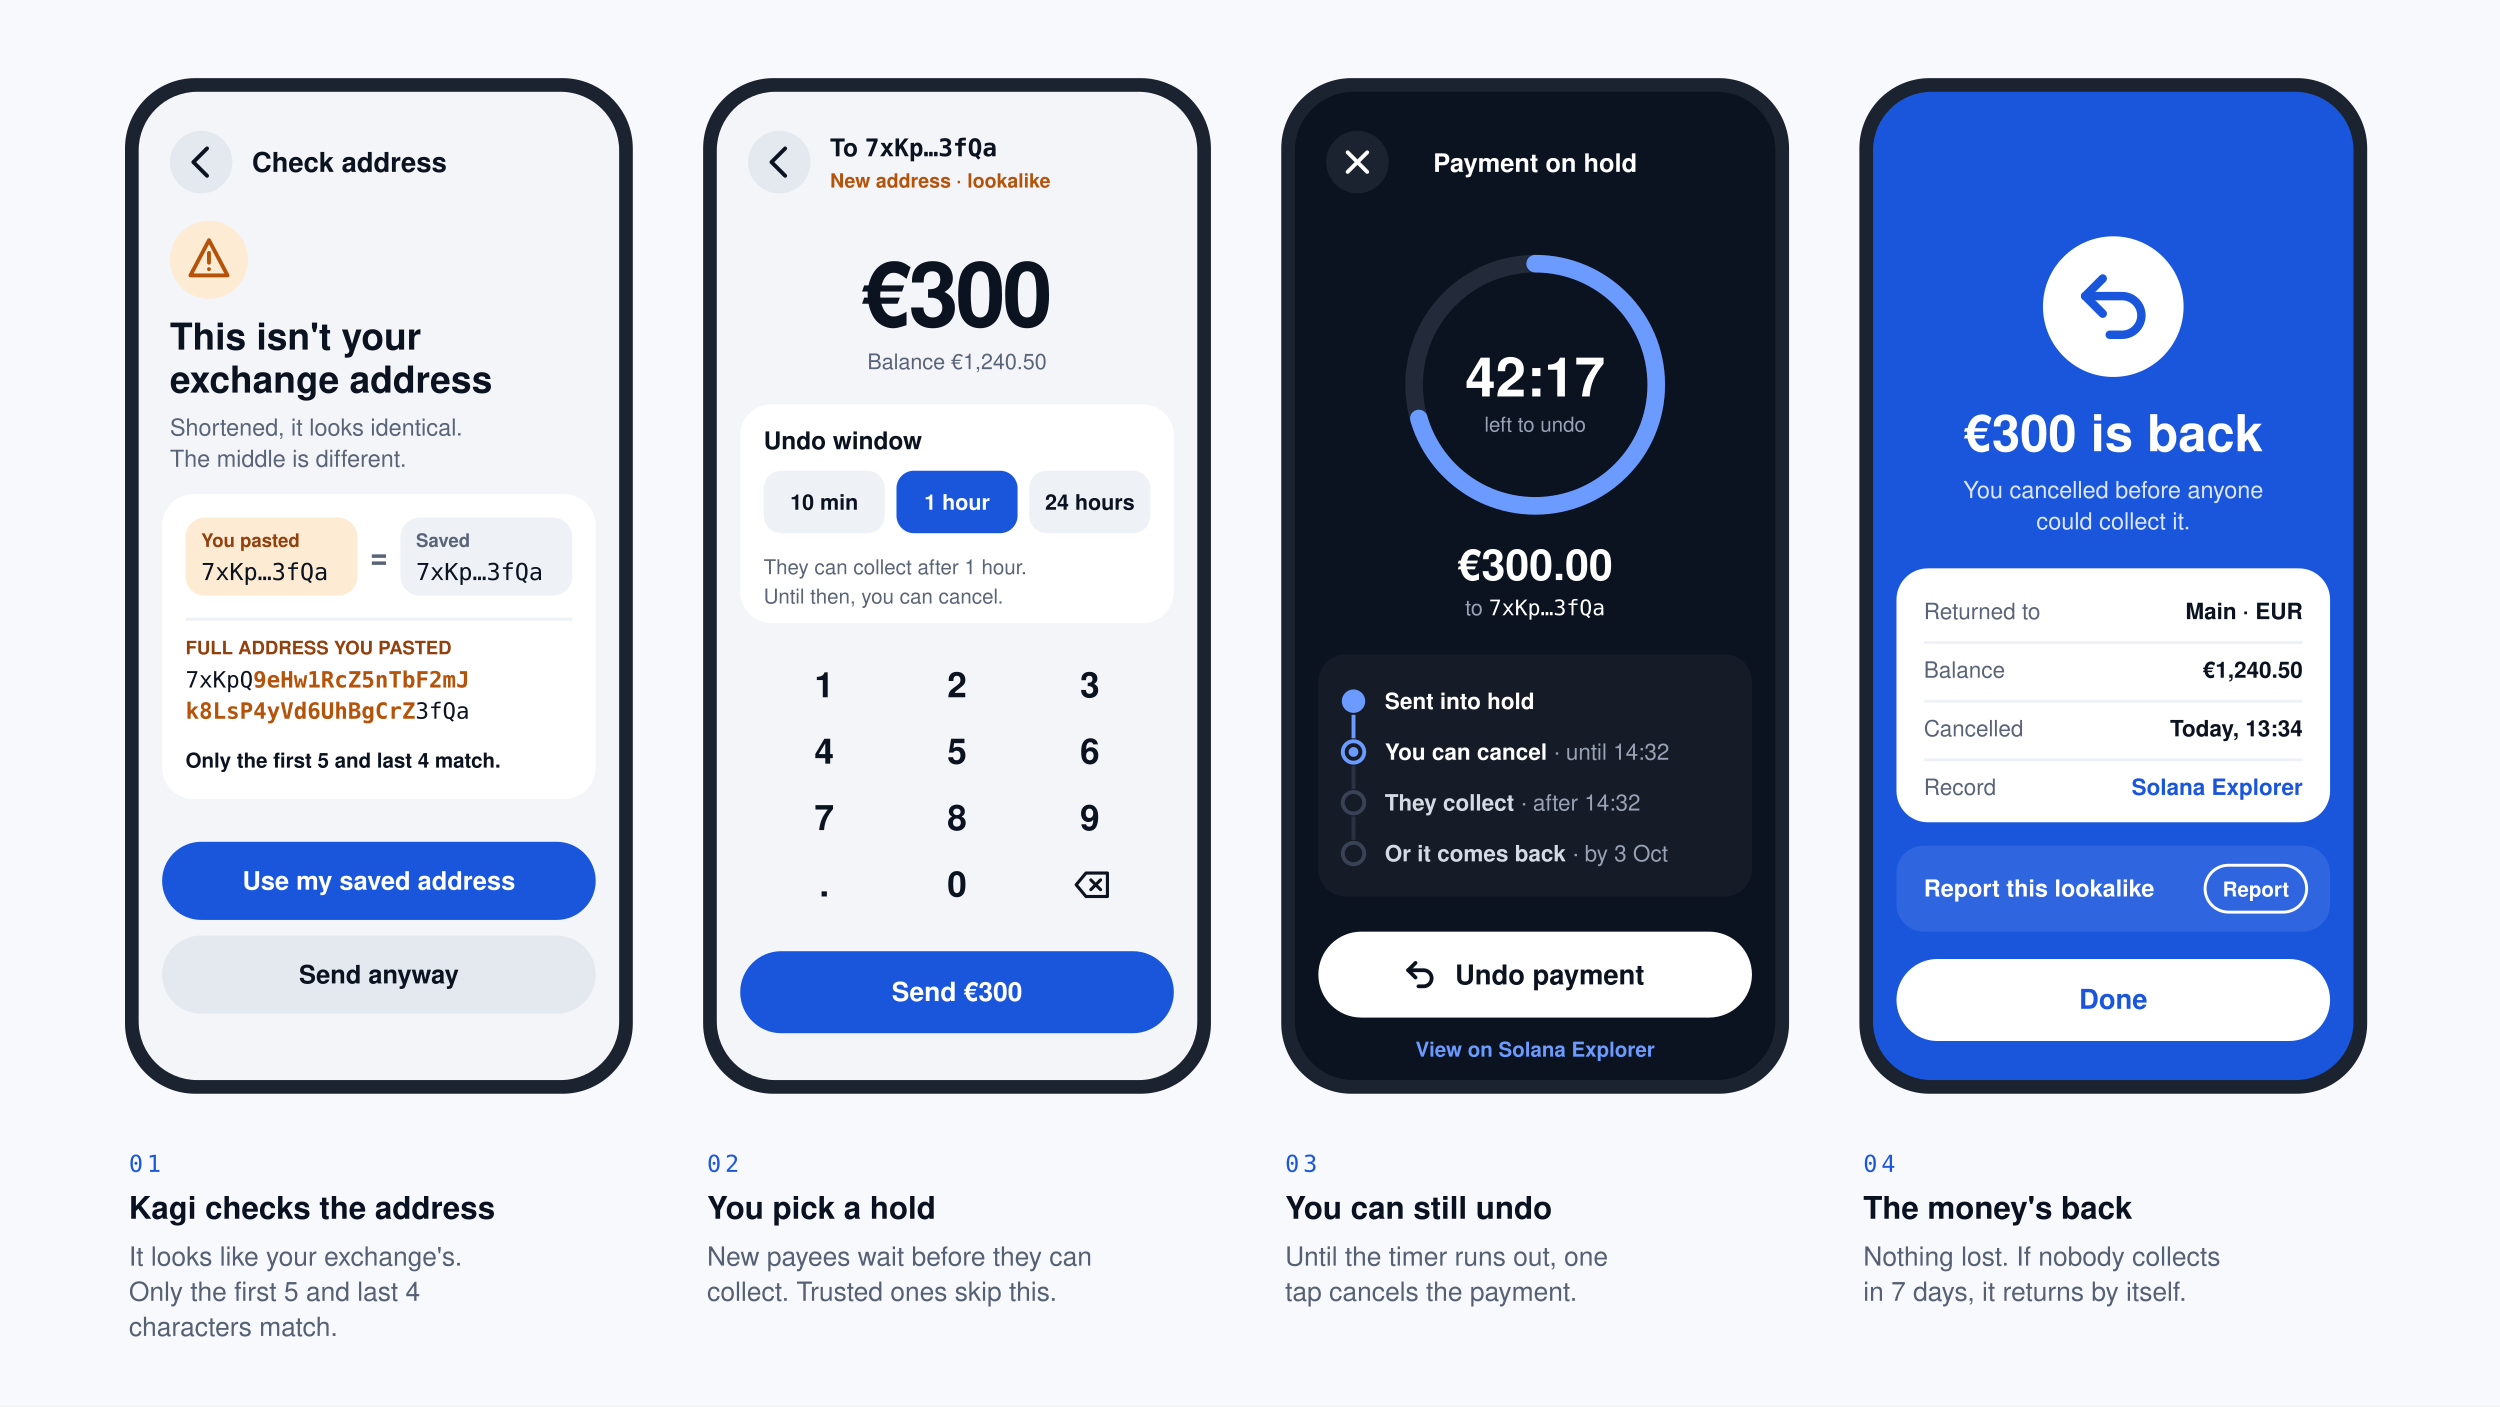
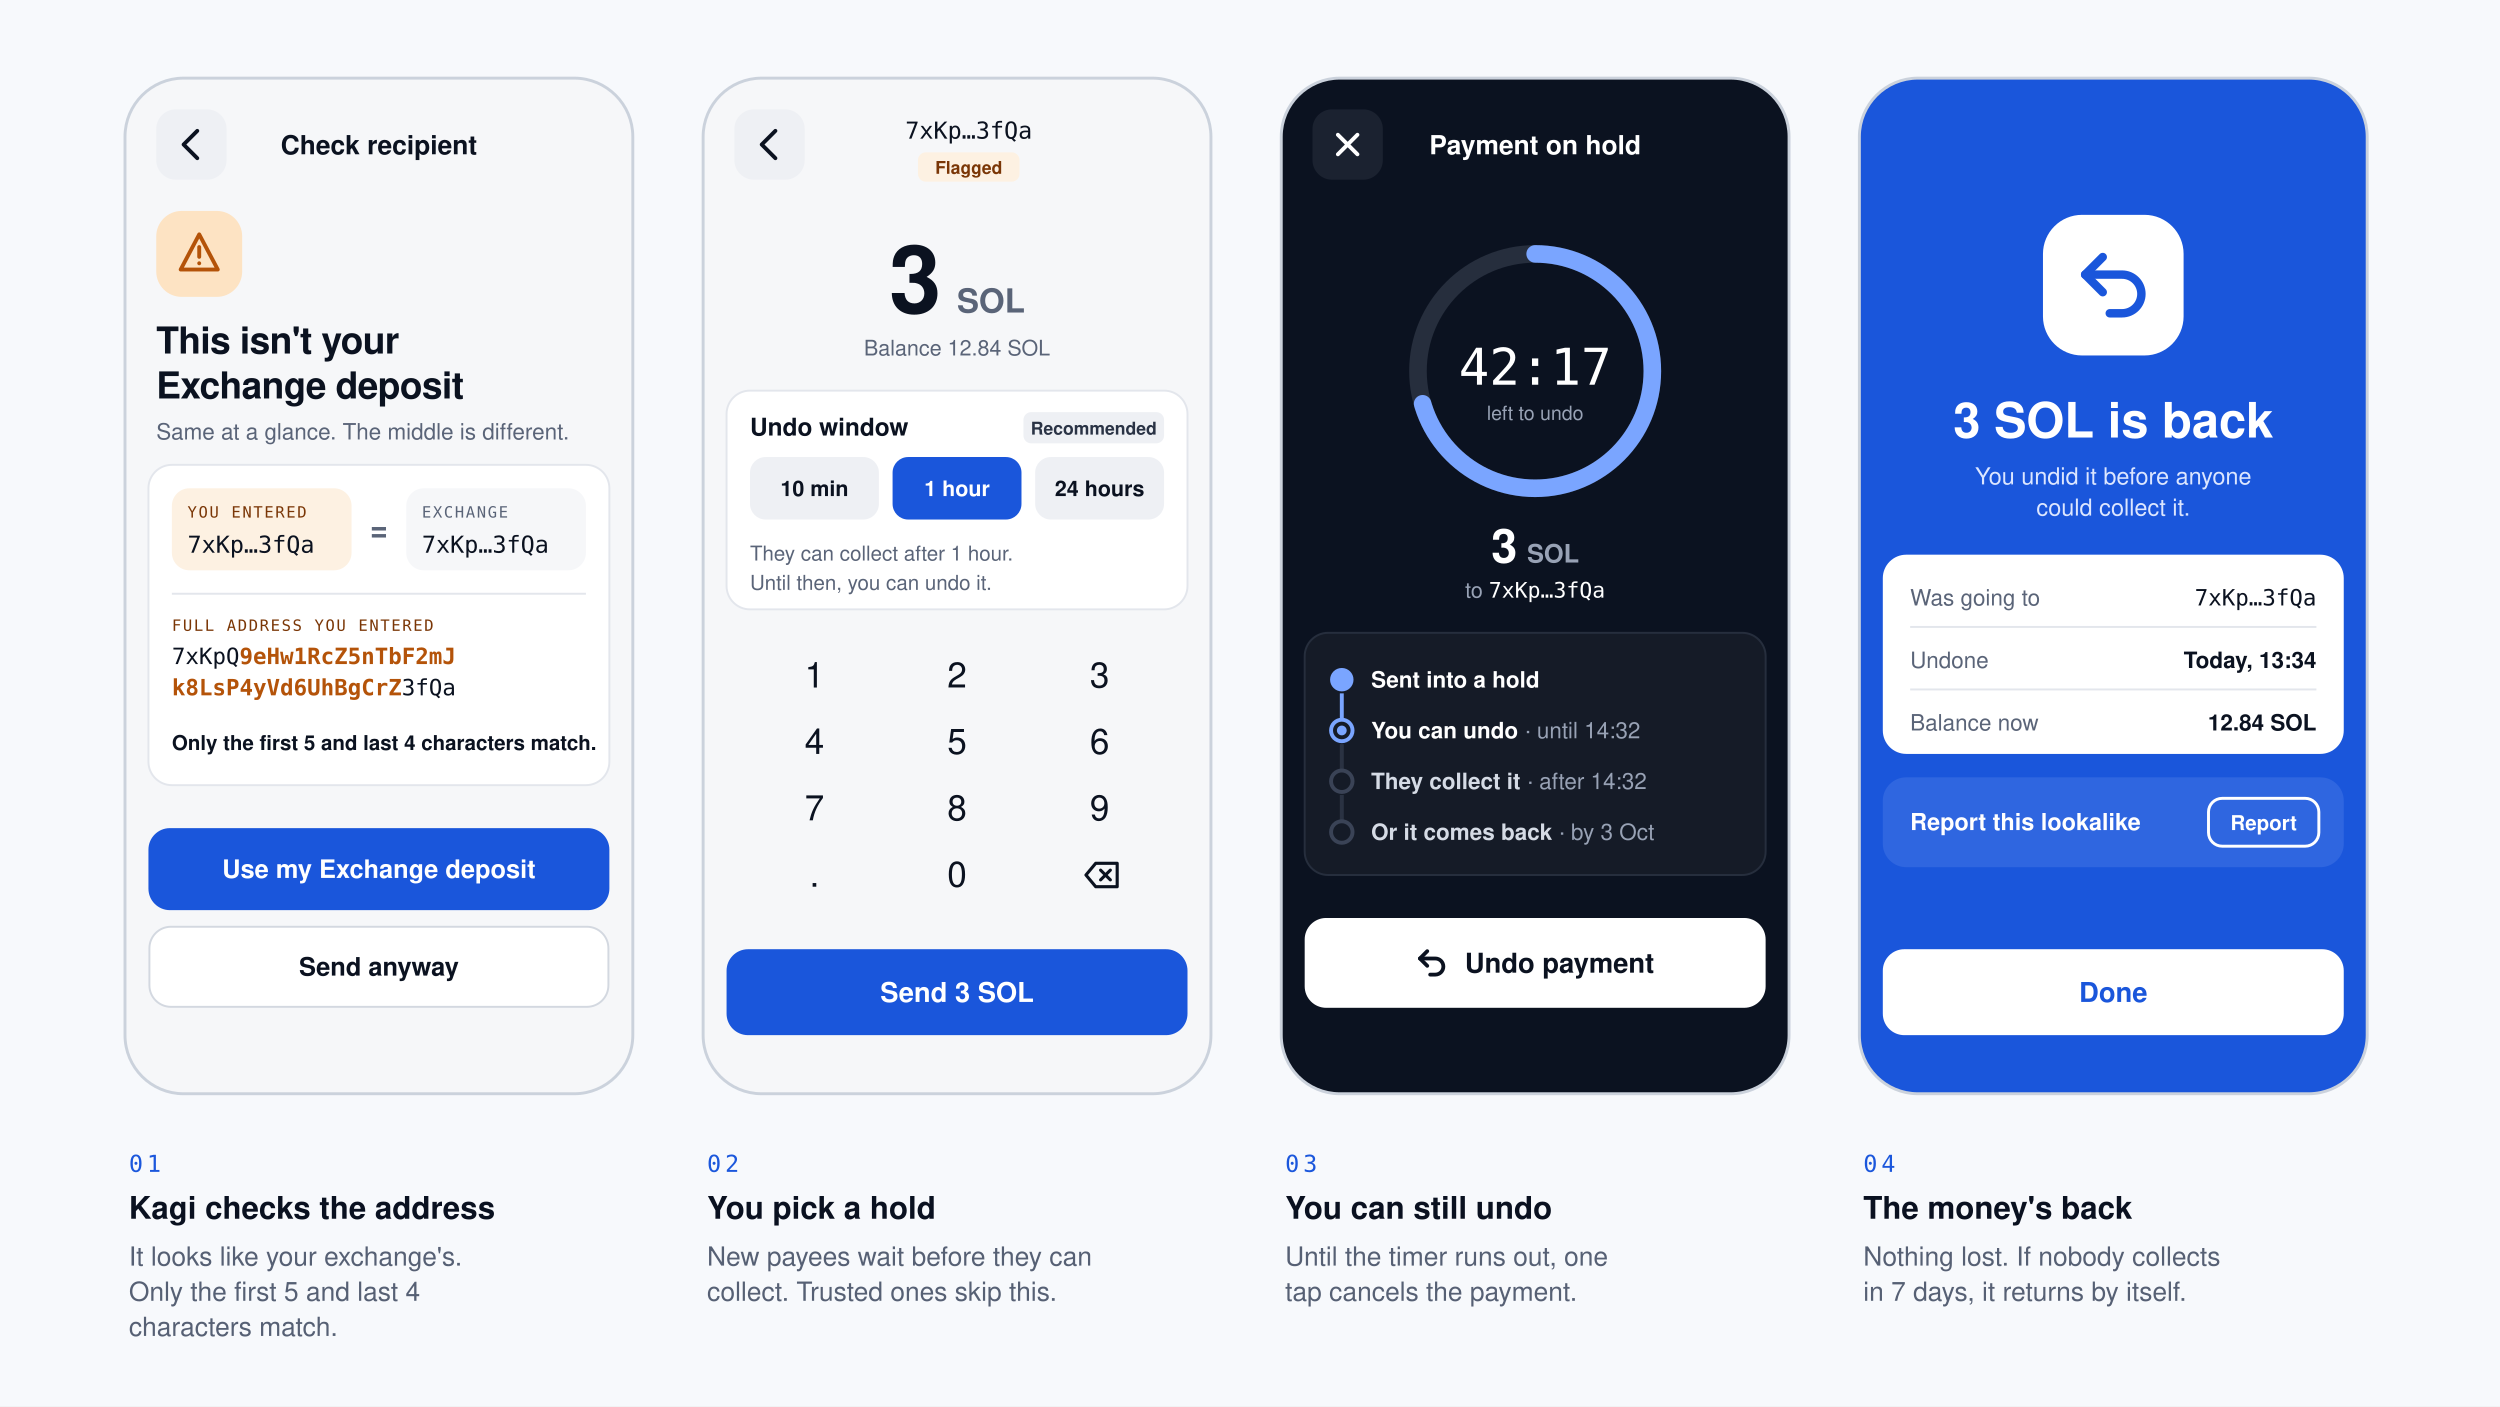
- <svg xmlns="http://www.w3.org/2000/svg" width="1280" height="720" viewBox="0 0 1280 720" role="img" aria-label="Four phone screens. 1: Kagi flags that a pasted address only looks like your saved exchange address. 2: you choose a 1 hour hold and send 300 euro. 3: the payment is on hold with a countdown and an Undo payment button. 4: 300 euro is back in your account.">
+ <svg xmlns="http://www.w3.org/2000/svg" width="1280" height="720" viewBox="0 0 1280 720" role="img" aria-label="Four phone screens. 1: Kagi flags that a pasted address only looks like your saved exchange address. 2: you choose a 1 hour hold and send 3 SOL. 3: the payment is on hold, with a countdown and an Undo payment button. 4: 3 SOL is back in your wallet.">
  <rect width="1280" height="720" fill="#F7F9FC" />
-   <g font-family="-apple-system, BlinkMacSystemFont, 'Segoe UI', Helvetica, Arial, sans-serif">
-     <rect x="64" y="40" width="260" height="520" rx="36" fill="#1C2330" />
-     <g transform="translate(71 47)">
-       <rect width="246" height="506" rx="30" fill="#F3F5F9" />
-       <circle cx="32" cy="36" r="16" fill="#E4E8EF" />
-       <path d="M35 29l-7 7 7 7" fill="none" stroke="#0B1220" stroke-width="2" stroke-linecap="round" stroke-linejoin="round" />
-       <text x="58" y="41" font-size="14" font-weight="700" fill="#0B1220">Check address</text>
-       <circle cx="36" cy="86" r="20" fill="#FDEBD3" />
+   <g font-family="Geist, -apple-system, BlinkMacSystemFont, 'Segoe UI', Helvetica, Arial, sans-serif">
+     <g transform="translate(64 40)">
+       <rect width="260" height="520" rx="30" fill="#F6F7F9" stroke="#CBD2DC" stroke-width="1.5" />
+       <rect x="16" y="16" width="36" height="36" rx="10" fill="#EEF0F4" />
+       <path d="M37 27l-7 7 7 7" fill="none" stroke="#0B1220" stroke-width="2" stroke-linecap="round" stroke-linejoin="round" />
+       <text x="130" y="39" font-size="13.5" font-weight="700" fill="#0B1220" text-anchor="middle">Check recipient</text>
+       <rect x="16" y="68" width="44" height="44" rx="13" fill="#FDE3C3" />
      <g fill="none" stroke="#B45309" stroke-width="2" stroke-linecap="round" stroke-linejoin="round">
-         <path d="M36 76L26.5 94h19z" />
-         <path d="M36 82.5v5" />
-         <path d="M36 90.8v.01" />
+         <path d="M38 80L28.5 98h19z" />
+         <path d="M38 86.5v5" />
+         <path d="M38 94.8v.01" />
      </g>
-       <text x="16" y="132" font-size="19" font-weight="800" fill="#0B1220">This isn't your</text>
-       <text x="16" y="154" font-size="19" font-weight="800" fill="#0B1220">exchange address</text>
-       <text x="16" y="176" font-size="12" fill="#5A6478">Shortened, it looks identical.</text>
-       <text x="16" y="192" font-size="12" fill="#5A6478">The middle is different.</text>
-       <rect x="12" y="206" width="222" height="156" rx="16" fill="#FFFFFF" />
-       <rect x="24" y="218" width="88" height="40" rx="10" fill="#FDEBD3" />
-       <text x="32" y="233" font-size="9.5" font-weight="700" fill="#92400E">You pasted</text>
-       <text x="32" y="250" font-size="12" font-family="ui-monospace, SFMono-Regular, Menlo, Consolas, monospace" fill="#0B1220">7xKp…3fQa</text>
-       <text x="123" y="243" font-size="15" font-weight="800" fill="#5A6478" text-anchor="middle">=</text>
-       <rect x="134" y="218" width="88" height="40" rx="10" fill="#EEF1F6" />
-       <text x="142" y="233" font-size="9.5" font-weight="700" fill="#5A6478">Saved</text>
-       <text x="142" y="250" font-size="12" font-family="ui-monospace, SFMono-Regular, Menlo, Consolas, monospace" fill="#0B1220">7xKp…3fQa</text>
-       <line x1="24" y1="270" x2="222" y2="270" stroke="#EEF1F6" stroke-width="1.5" />
-       <text x="24" y="288" font-size="9.5" font-weight="700" fill="#92400E">FULL ADDRESS YOU PASTED</text>
-       <g font-family="ui-monospace, SFMono-Regular, Menlo, Consolas, monospace" font-size="11.5" fill="#0B1220">
-         <text x="24" y="305">7xKpQ<tspan fill="#B45309" font-weight="700">9eHw1RcZ5nTbF2mJ</tspan>
+       <text x="16" y="141" font-size="19" font-weight="700" letter-spacing="-0.3" fill="#0B1220">This isn't your</text>
+       <text x="16" y="164" font-size="19" font-weight="700" letter-spacing="-0.3" fill="#0B1220">Exchange deposit</text>
+       <text x="16" y="185" font-size="11.5" fill="#5A6478">Same at a glance. The middle is different.</text>
+       <rect x="12" y="198" width="236" height="164" rx="12" fill="#FFFFFF" stroke="#E3E6EC" />
+       <rect x="24" y="210" width="92" height="42" rx="9" fill="#FDF1E2" />
+       <rect x="144" y="210" width="92" height="42" rx="9" fill="#F6F7F9" />
+       <g font-family="'Geist Mono', ui-monospace, SFMono-Regular, Menlo, Consolas, monospace">
+         <text x="32" y="225" font-size="8" letter-spacing="0.8" fill="#7A3606">YOU ENTERED</text>
+         <text x="32" y="243" font-size="12" fill="#0B1220">7xKp…3fQa</text>
+         <text x="152" y="225" font-size="8" letter-spacing="0.8" fill="#5A6478">EXCHANGE</text>
+         <text x="152" y="243" font-size="12" fill="#0B1220">7xKp…3fQa</text>
+         <text x="24" y="283" font-size="8" letter-spacing="0.8" fill="#7A3606">FULL ADDRESS YOU ENTERED</text>
+         <text x="24" y="300" font-size="11.5" fill="#0B1220">7xKpQ<tspan fill="#B45309" font-weight="600">9eHw1RcZ5nTbF2mJ</tspan>
        </text>
-         <text x="24" y="321">
-           <tspan fill="#B45309" font-weight="700">k8LsP4yVd6UhBgCrZ</tspan>3fQa</text>
+         <text x="24" y="316" font-size="11.5" fill="#0B1220">
+           <tspan fill="#B45309" font-weight="600">k8LsP4yVd6UhBgCrZ</tspan>3fQa</text>
      </g>
-       <text x="24" y="346" font-size="10.5" font-weight="700" fill="#0B1220">Only the first 5 and last 4 match.</text>
-       <rect x="12" y="384" width="222" height="40" rx="20" fill="#1A56DB" />
-       <text x="123" y="408.5" font-size="13" font-weight="700" fill="#FFFFFF" text-anchor="middle">Use my saved address</text>
-       <rect x="12" y="432" width="222" height="40" rx="20" fill="#E4E8EF" />
-       <text x="123" y="456.5" font-size="13" font-weight="700" fill="#0B1220" text-anchor="middle">Send anyway</text>
+       <text x="130" y="236" font-size="15" font-weight="700" fill="#5A6478" text-anchor="middle">=</text>
+       <line x1="24" y1="264" x2="236" y2="264" stroke="#E3E6EC" />
+       <text x="24" y="344" font-size="10.5" font-weight="600" fill="#0B1220">Only the first 5 and last 4 characters match.</text>
+       <rect x="12" y="384" width="236" height="42" rx="11" fill="#1A56DB" />
+       <text x="130" y="409.5" font-size="13" font-weight="700" fill="#FFFFFF" text-anchor="middle">Use my Exchange deposit</text>
+       <rect x="12.5" y="434.5" width="235" height="41" rx="11" fill="#FFFFFF" stroke="#D3D8E0" />
+       <text x="130" y="459.5" font-size="13" font-weight="600" fill="#0B1220" text-anchor="middle">Send anyway</text>
    </g>
-     <rect x="360" y="40" width="260" height="520" rx="36" fill="#1C2330" />
-     <g transform="translate(367 47)">
-       <rect width="246" height="506" rx="30" fill="#F3F5F9" />
-       <circle cx="32" cy="36" r="16" fill="#E4E8EF" />
-       <path d="M35 29l-7 7 7 7" fill="none" stroke="#0B1220" stroke-width="2" stroke-linecap="round" stroke-linejoin="round" />
-       <text x="58" y="33" font-size="12.5" font-weight="700" fill="#0B1220">To <tspan font-family="ui-monospace, SFMono-Regular, Menlo, Consolas, monospace">7xKp…3fQa</tspan>
+     <g transform="translate(360 40)">
+       <rect width="260" height="520" rx="30" fill="#F6F7F9" stroke="#CBD2DC" stroke-width="1.5" />
+       <rect x="16" y="16" width="36" height="36" rx="10" fill="#EEF0F4" />
+       <path d="M37 27l-7 7 7 7" fill="none" stroke="#0B1220" stroke-width="2" stroke-linecap="round" stroke-linejoin="round" />
+       <text x="136" y="31" font-family="'Geist Mono', ui-monospace, SFMono-Regular, Menlo, Consolas, monospace" font-size="12" fill="#0B1220" text-anchor="middle">7xKp…3fQa</text>
+       <rect x="110" y="38" width="52" height="15" rx="4" fill="#FDF1E2" />
+       <text x="136" y="49" font-size="9" font-weight="700" fill="#7A3606" text-anchor="middle">Flagged</text>
+       <text x="130" y="120" font-size="48" font-weight="700" letter-spacing="-1.5" fill="#0B1220" text-anchor="middle">3<tspan dx="8" font-size="17" font-weight="600" letter-spacing="0" fill="#5A6478">SOL</tspan>
      </text>
-       <text x="58" y="49" font-size="10" font-weight="700" fill="#B45309">New address · lookalike</text>
-       <text x="123" y="120" font-size="46" font-weight="800" letter-spacing="-1.5" fill="#0B1220" text-anchor="middle">€300</text>
-       <text x="123" y="142" font-size="11" fill="#5A6478" text-anchor="middle">Balance €1,240.50</text>
-       <rect x="12" y="160" width="222" height="112" rx="16" fill="#FFFFFF" />
-       <text x="24" y="183" font-size="12.5" font-weight="800" fill="#0B1220">Undo window</text>
-       <rect x="24" y="194" width="62" height="32" rx="9" fill="#EEF1F6" />
-       <text x="55" y="214" font-size="11" font-weight="700" fill="#0B1220" text-anchor="middle">10 min</text>
-       <rect x="92" y="194" width="62" height="32" rx="9" fill="#1A56DB" />
-       <text x="123" y="214" font-size="11" font-weight="700" fill="#FFFFFF" text-anchor="middle">1 hour</text>
-       <rect x="160" y="194" width="62" height="32" rx="9" fill="#EEF1F6" />
-       <text x="191" y="214" font-size="11" font-weight="700" fill="#0B1220" text-anchor="middle">24 hours</text>
+       <text x="130" y="142" font-size="11" fill="#5A6478" text-anchor="middle">Balance 12.84 SOL</text>
+       <rect x="12" y="160" width="236" height="112" rx="12" fill="#FFFFFF" stroke="#E3E6EC" />
+       <text x="24" y="183" font-size="12.5" font-weight="600" fill="#0B1220">Undo window</text>
+       <rect x="164" y="171" width="72" height="16" rx="4" fill="#EEF0F4" />
+       <text x="200" y="182.5" font-size="9" font-weight="600" fill="#2A3345" text-anchor="middle">Recommended</text>
+       <rect x="24" y="194" width="66" height="32" rx="8" fill="#EEF0F4" />
+       <text x="57" y="214" font-size="11" font-weight="600" fill="#0B1220" text-anchor="middle">10 min</text>
+       <rect x="97" y="194" width="66" height="32" rx="8" fill="#1A56DB" />
+       <text x="130" y="214" font-size="11" font-weight="600" fill="#FFFFFF" text-anchor="middle">1 hour</text>
+       <rect x="170" y="194" width="66" height="32" rx="8" fill="#EEF0F4" />
+       <text x="203" y="214" font-size="11" font-weight="600" fill="#0B1220" text-anchor="middle">24 hours</text>
      <text x="24" y="247" font-size="10.5" fill="#5A6478">They can collect after 1 hour.</text>
-       <text x="24" y="262" font-size="10.5" fill="#5A6478">Until then, you can cancel.</text>
-       <g font-size="18" font-weight="600" fill="#0B1220" text-anchor="middle">
-         <text x="55" y="310">1</text>
-         <text x="123" y="310">2</text>
-         <text x="191" y="310">3</text>
-         <text x="55" y="344">4</text>
-         <text x="123" y="344">5</text>
-         <text x="191" y="344">6</text>
-         <text x="55" y="378">7</text>
-         <text x="123" y="378">8</text>
-         <text x="191" y="378">9</text>
-         <text x="55" y="412">.</text>
-         <text x="123" y="412">0</text>
+       <text x="24" y="262" font-size="10.5" fill="#5A6478">Until then, you can undo it.</text>
+       <g font-size="18" font-weight="500" fill="#0B1220" text-anchor="middle">
+         <text x="57" y="312">1</text>
+         <text x="130" y="312">2</text>
+         <text x="203" y="312">3</text>
+         <text x="57" y="346">4</text>
+         <text x="130" y="346">5</text>
+         <text x="203" y="346">6</text>
+         <text x="57" y="380">7</text>
+         <text x="130" y="380">8</text>
+         <text x="203" y="380">9</text>
+         <text x="57" y="414">.</text>
+         <text x="130" y="414">0</text>
      </g>
      <g fill="none" stroke="#0B1220" stroke-width="1.6" stroke-linecap="round" stroke-linejoin="round">
-         <path d="M184 406l5-6h11v12h-11z" />
-         <path d="M191.5 403.5l5 5M196.5 403.5l-5 5" />
+         <path d="M196 408l5-6h11v12h-11z" />
+         <path d="M203.5 405.5l5 5M208.5 405.5l-5 5" />
      </g>
-       <rect x="12" y="440" width="222" height="42" rx="21" fill="#1A56DB" />
-       <text x="123" y="465.5" font-size="13.5" font-weight="700" fill="#FFFFFF" text-anchor="middle">Send €300</text>
+       <rect x="12" y="446" width="236" height="44" rx="11" fill="#1A56DB" />
+       <text x="130" y="473" font-size="14" font-weight="700" fill="#FFFFFF" text-anchor="middle">Send 3 SOL</text>
    </g>
-     <rect x="656" y="40" width="260" height="520" rx="36" fill="#1C2330" />
-     <g transform="translate(663 47)">
-       <rect width="246" height="506" rx="30" fill="#0B1220" />
-       <circle cx="32" cy="36" r="16" fill="#1B2230" />
-       <path d="M27 31l10 10M37 31l-10 10" fill="none" stroke="#FFFFFF" stroke-width="2" stroke-linecap="round" />
-       <text x="123" y="41" font-size="13" font-weight="800" fill="#FFFFFF" text-anchor="middle">Payment on hold</text>
-       <circle cx="123" cy="150" r="62" fill="none" stroke="#232B3A" stroke-width="9" />
-       <circle cx="123" cy="150" r="62" fill="none" stroke="#6B9BFF" stroke-width="9" stroke-linecap="round" stroke-dasharray="389.56" stroke-dashoffset="114.9" transform="rotate(-90 123 150)" />
-       <text x="123" y="156" font-size="28" font-weight="800" fill="#FFFFFF" text-anchor="middle">42:17</text>
-       <text x="123" y="174" font-size="10.5" fill="#98A2B5" text-anchor="middle">left to undo</text>
-       <text x="123" y="250" font-size="22" font-weight="800" fill="#FFFFFF" text-anchor="middle">€300.00</text>
-       <text x="123" y="268" font-size="11" fill="#98A2B5" text-anchor="middle">to <tspan font-family="ui-monospace, SFMono-Regular, Menlo, Consolas, monospace" fill="#FFFFFF">7xKp…3fQa</tspan>
+     <g transform="translate(656 40)">
+       <rect width="260" height="520" rx="30" fill="#0B1220" stroke="#CBD2DC" stroke-width="1.5" />
+       <rect x="16" y="16" width="36" height="36" rx="10" fill="#1B2230" />
+       <path d="M29 29l10 10M39 29l-10 10" fill="none" stroke="#FFFFFF" stroke-width="2" stroke-linecap="round" />
+       <text x="130" y="39" font-size="13.5" font-weight="700" fill="#FFFFFF" text-anchor="middle">Payment on hold</text>
+       <circle cx="130" cy="150" r="60" fill="none" stroke="#262E3D" stroke-width="9" />
+       <circle cx="130" cy="150" r="60" fill="none" stroke="#7AA5FF" stroke-width="9" stroke-linecap="round" stroke-dasharray="376.99" stroke-dashoffset="111.2" transform="rotate(-90 130 150)" />
+       <text x="130" y="157" font-family="'Geist Mono', ui-monospace, SFMono-Regular, Menlo, Consolas, monospace" font-size="26" font-weight="500" fill="#FFFFFF" text-anchor="middle">42:17</text>
+       <text x="130" y="175" font-size="10" fill="#98A2B5" text-anchor="middle">left to undo</text>
+       <text x="130" y="248" font-size="24" font-weight="700" fill="#FFFFFF" text-anchor="middle">3<tspan dx="5" font-size="13" font-weight="600" fill="#98A2B5">SOL</tspan>
      </text>
-       <rect x="12" y="288" width="222" height="124" rx="14" fill="#151B27" />
-       <line x1="30" y1="319" x2="30" y2="331" stroke="#6B9BFF" stroke-width="2" />
-       <line x1="30" y1="345" x2="30" y2="357" stroke="#2A3242" stroke-width="2" />
-       <line x1="30" y1="371" x2="30" y2="383" stroke="#2A3242" stroke-width="2" />
-       <circle cx="30" cy="312" r="6" fill="#6B9BFF" />
-       <circle cx="30" cy="338" r="5.5" fill="none" stroke="#6B9BFF" stroke-width="2" />
-       <circle cx="30" cy="338" r="2.5" fill="#6B9BFF" />
-       <circle cx="30" cy="364" r="5.5" fill="none" stroke="#3A4356" stroke-width="2" />
-       <circle cx="30" cy="390" r="5.5" fill="none" stroke="#3A4356" stroke-width="2" />
-       <text x="46" y="316" font-size="11.5" font-weight="700" fill="#FFFFFF">Sent into hold</text>
-       <text x="46" y="342" font-size="11.5" font-weight="700" fill="#FFFFFF">You can cancel <tspan font-weight="400" fill="#98A2B5">· until 14:32</tspan>
+       <text x="130" y="266" font-size="11" fill="#98A2B5" text-anchor="middle">to <tspan font-family="'Geist Mono', ui-monospace, SFMono-Regular, Menlo, Consolas, monospace" fill="#FFFFFF">7xKp…3fQa</tspan>
      </text>
-       <text x="46" y="368" font-size="11.5" font-weight="700" fill="#D5DBE5">They collect <tspan font-weight="400" fill="#98A2B5">· after 14:32</tspan>
+       <rect x="12" y="284" width="236" height="124" rx="12" fill="#151B27" stroke="#262E3D" />
+       <line x1="31" y1="315" x2="31" y2="328" stroke="#7AA5FF" stroke-width="2" />
+       <line x1="31" y1="341" x2="31" y2="354" stroke="#2A3242" stroke-width="2" />
+       <line x1="31" y1="367" x2="31" y2="380" stroke="#2A3242" stroke-width="2" />
+       <circle cx="31" cy="308" r="6" fill="#7AA5FF" />
+       <circle cx="31" cy="334" r="5.5" fill="none" stroke="#7AA5FF" stroke-width="2" />
+       <circle cx="31" cy="334" r="2.5" fill="#7AA5FF" />
+       <circle cx="31" cy="360" r="5.5" fill="none" stroke="#3A4356" stroke-width="2" />
+       <circle cx="31" cy="386" r="5.5" fill="none" stroke="#3A4356" stroke-width="2" />
+       <text x="46" y="312" font-size="11.5" font-weight="600" fill="#FFFFFF">Sent into a hold</text>
+       <text x="46" y="338" font-size="11.5" font-weight="600" fill="#FFFFFF">You can undo <tspan font-weight="400" fill="#98A2B5">· until 14:32</tspan>
      </text>
-       <text x="46" y="394" font-size="11.5" font-weight="700" fill="#D5DBE5">Or it comes back <tspan font-weight="400" fill="#98A2B5">· by 3 Oct</tspan>
+       <text x="46" y="364" font-size="11.5" font-weight="600" fill="#D5DBE5">They collect it <tspan font-weight="400" fill="#98A2B5">· after 14:32</tspan>
      </text>
-       <rect x="12" y="430" width="222" height="44" rx="22" fill="#FFFFFF" />
-       <g transform="translate(55 443) scale(0.75)" fill="none" stroke="#0B1220" stroke-width="2.6" stroke-linecap="round" stroke-linejoin="round">
+       <text x="46" y="390" font-size="11.5" font-weight="600" fill="#D5DBE5">Or it comes back <tspan font-weight="400" fill="#98A2B5">· by 3 Oct</tspan>
+       </text>
+       <rect x="12" y="430" width="236" height="46" rx="11" fill="#FFFFFF" />
+       <g transform="translate(68 444) scale(0.75)" fill="none" stroke="#0B1220" stroke-width="2.6" stroke-linecap="round" stroke-linejoin="round">
        <path d="M9 14L4 9l5-5" />
        <path d="M4 9h10.5a5.5 5.5 0 0 1 0 11H11" />
      </g>
-       <text x="82" y="457" font-size="14" font-weight="800" fill="#0B1220">Undo payment</text>
-       <text x="123" y="494" font-size="10.5" font-weight="700" fill="#6B9BFF" text-anchor="middle">View on Solana Explorer</text>
+       <text x="94" y="458" font-size="14" font-weight="700" fill="#0B1220">Undo payment</text>
    </g>
-     <rect x="952" y="40" width="260" height="520" rx="36" fill="#1C2330" />
-     <g transform="translate(959 47)">
-       <rect width="246" height="506" rx="30" fill="#1A56DB" />
-       <circle cx="123" cy="110" r="36" fill="#FFFFFF" />
-       <g transform="translate(101.4 88.4) scale(1.8)" fill="none" stroke="#1A56DB" stroke-width="2.4" stroke-linecap="round" stroke-linejoin="round">
+     <g transform="translate(952 40)">
+       <rect width="260" height="520" rx="30" fill="#1A56DB" stroke="#CBD2DC" stroke-width="1.5" />
+       <rect x="94" y="70" width="72" height="72" rx="20" fill="#FFFFFF" />
+       <g transform="translate(108.4 84.4) scale(1.8)" fill="none" stroke="#1A56DB" stroke-width="2.4" stroke-linecap="round" stroke-linejoin="round">
        <path d="M9 14L4 9l5-5" />
        <path d="M4 9h10.5a5.5 5.5 0 0 1 0 11H11" />
      </g>
-       <text x="123" y="184" font-size="26" font-weight="800" fill="#FFFFFF" text-anchor="middle">€300 is back</text>
-       <text x="123" y="208" font-size="12" fill="#DCE6FF" text-anchor="middle">You cancelled before anyone</text>
-       <text x="123" y="224" font-size="12" fill="#DCE6FF" text-anchor="middle">could collect it.</text>
-       <rect x="12" y="244" width="222" height="130" rx="16" fill="#FFFFFF" />
+       <text x="130" y="184" font-size="25" font-weight="700" fill="#FFFFFF" text-anchor="middle">3 SOL is back</text>
+       <text x="130" y="208" font-size="12" fill="#DCE6FF" text-anchor="middle">You undid it before anyone</text>
+       <text x="130" y="224" font-size="12" fill="#DCE6FF" text-anchor="middle">could collect it.</text>
+       <rect x="12" y="244" width="236" height="102" rx="12" fill="#FFFFFF" />
      <g font-size="11.5">
-         <text x="26" y="270" fill="#5A6478">Returned to</text>
-         <text x="220" y="270" font-weight="700" fill="#0B1220" text-anchor="end">Main · EUR</text>
-         <line x1="26" y1="282" x2="220" y2="282" stroke="#EEF1F6" stroke-width="1.5" />
-         <text x="26" y="300" fill="#5A6478">Balance</text>
-         <text x="220" y="300" font-weight="700" fill="#0B1220" text-anchor="end">€1,240.50</text>
-         <line x1="26" y1="312" x2="220" y2="312" stroke="#EEF1F6" stroke-width="1.5" />
-         <text x="26" y="330" fill="#5A6478">Cancelled</text>
-         <text x="220" y="330" font-weight="700" fill="#0B1220" text-anchor="end">Today, 13:34</text>
-         <line x1="26" y1="342" x2="220" y2="342" stroke="#EEF1F6" stroke-width="1.5" />
-         <text x="26" y="360" fill="#5A6478">Record</text>
-         <text x="220" y="360" font-weight="700" fill="#1A56DB" text-anchor="end">Solana Explorer</text>
+         <text x="26" y="270" fill="#5A6478">Was going to</text>
+         <text x="234" y="270" font-family="'Geist Mono', ui-monospace, SFMono-Regular, Menlo, Consolas, monospace" font-weight="500" fill="#0B1220" text-anchor="end">7xKp…3fQa</text>
+         <line x1="26" y1="281" x2="234" y2="281" stroke="#E3E6EC" />
+         <text x="26" y="302" fill="#5A6478">Undone</text>
+         <text x="234" y="302" font-weight="600" fill="#0B1220" text-anchor="end">Today, 13:34</text>
+         <line x1="26" y1="313" x2="234" y2="313" stroke="#E3E6EC" />
+         <text x="26" y="334" fill="#5A6478">Balance now</text>
+         <text x="234" y="334" font-weight="600" fill="#0B1220" text-anchor="end">12.84 SOL</text>
      </g>
-       <rect x="12" y="386" width="222" height="44" rx="14" fill="#2F66E0" />
-       <text x="26" y="412" font-size="12" font-weight="700" fill="#FFFFFF">Report this lookalike</text>
-       <rect x="170" y="396" width="52" height="24" rx="12" fill="none" stroke="#FFFFFF" stroke-width="1.5" />
-       <text x="196" y="412" font-size="10.5" font-weight="700" fill="#FFFFFF" text-anchor="middle">Report</text>
-       <rect x="12" y="444" width="222" height="42" rx="21" fill="#FFFFFF" />
-       <text x="123" y="469.5" font-size="14" font-weight="800" fill="#1A56DB" text-anchor="middle">Done</text>
+       <rect x="12" y="358" width="236" height="46" rx="12" fill="#2F66E0" />
+       <text x="26" y="385" font-size="12" font-weight="600" fill="#FFFFFF">Report this lookalike</text>
+       <rect x="178.75" y="368.75" width="56.5" height="24.5" rx="7" fill="none" stroke="#FFFFFF" stroke-width="1.5" />
+       <text x="207" y="385" font-size="10.5" font-weight="700" fill="#FFFFFF" text-anchor="middle">Report</text>
+       <rect x="12" y="446" width="236" height="44" rx="11" fill="#FFFFFF" />
+       <text x="130" y="473" font-size="14" font-weight="700" fill="#1A56DB" text-anchor="middle">Done</text>
    </g>
    <g font-size="13.5" fill="#566074">
-       <text x="66" y="600" font-family="ui-monospace, SFMono-Regular, Menlo, Consolas, monospace" font-size="12" letter-spacing="2" fill="#1B57DC">01</text>
-       <text x="66" y="624" font-size="16" font-weight="800" fill="#0A1120">Kagi checks the address</text>
+       <g font-family="'Geist Mono', ui-monospace, SFMono-Regular, Menlo, Consolas, monospace" font-size="12" letter-spacing="2" fill="#1B57DC">
+         <text x="66" y="600">01</text>
+         <text x="362" y="600">02</text>
+         <text x="658" y="600">03</text>
+         <text x="954" y="600">04</text>
+       </g>
+       <g font-size="16" font-weight="700" fill="#0A1120">
+         <text x="66" y="624">Kagi checks the address</text>
+         <text x="362" y="624">You pick a hold</text>
+         <text x="658" y="624">You can still undo</text>
+         <text x="954" y="624">The money's back</text>
+       </g>
      <text x="66" y="648">It looks like your exchange's.</text>
      <text x="66" y="666">Only the first 5 and last 4</text>
      <text x="66" y="684">characters match.</text>
-       <text x="362" y="600" font-family="ui-monospace, SFMono-Regular, Menlo, Consolas, monospace" font-size="12" letter-spacing="2" fill="#1B57DC">02</text>
-       <text x="362" y="624" font-size="16" font-weight="800" fill="#0A1120">You pick a hold</text>
      <text x="362" y="648">New payees wait before they can</text>
      <text x="362" y="666">collect. Trusted ones skip this.</text>
-       <text x="658" y="600" font-family="ui-monospace, SFMono-Regular, Menlo, Consolas, monospace" font-size="12" letter-spacing="2" fill="#1B57DC">03</text>
-       <text x="658" y="624" font-size="16" font-weight="800" fill="#0A1120">You can still undo</text>
      <text x="658" y="648">Until the timer runs out, one</text>
      <text x="658" y="666">tap cancels the payment.</text>
-       <text x="954" y="600" font-family="ui-monospace, SFMono-Regular, Menlo, Consolas, monospace" font-size="12" letter-spacing="2" fill="#1B57DC">04</text>
-       <text x="954" y="624" font-size="16" font-weight="800" fill="#0A1120">The money's back</text>
      <text x="954" y="648">Nothing lost. If nobody collects</text>
      <text x="954" y="666">in 7 days, it returns by itself.</text>
    </g>
  </g>
</svg>
